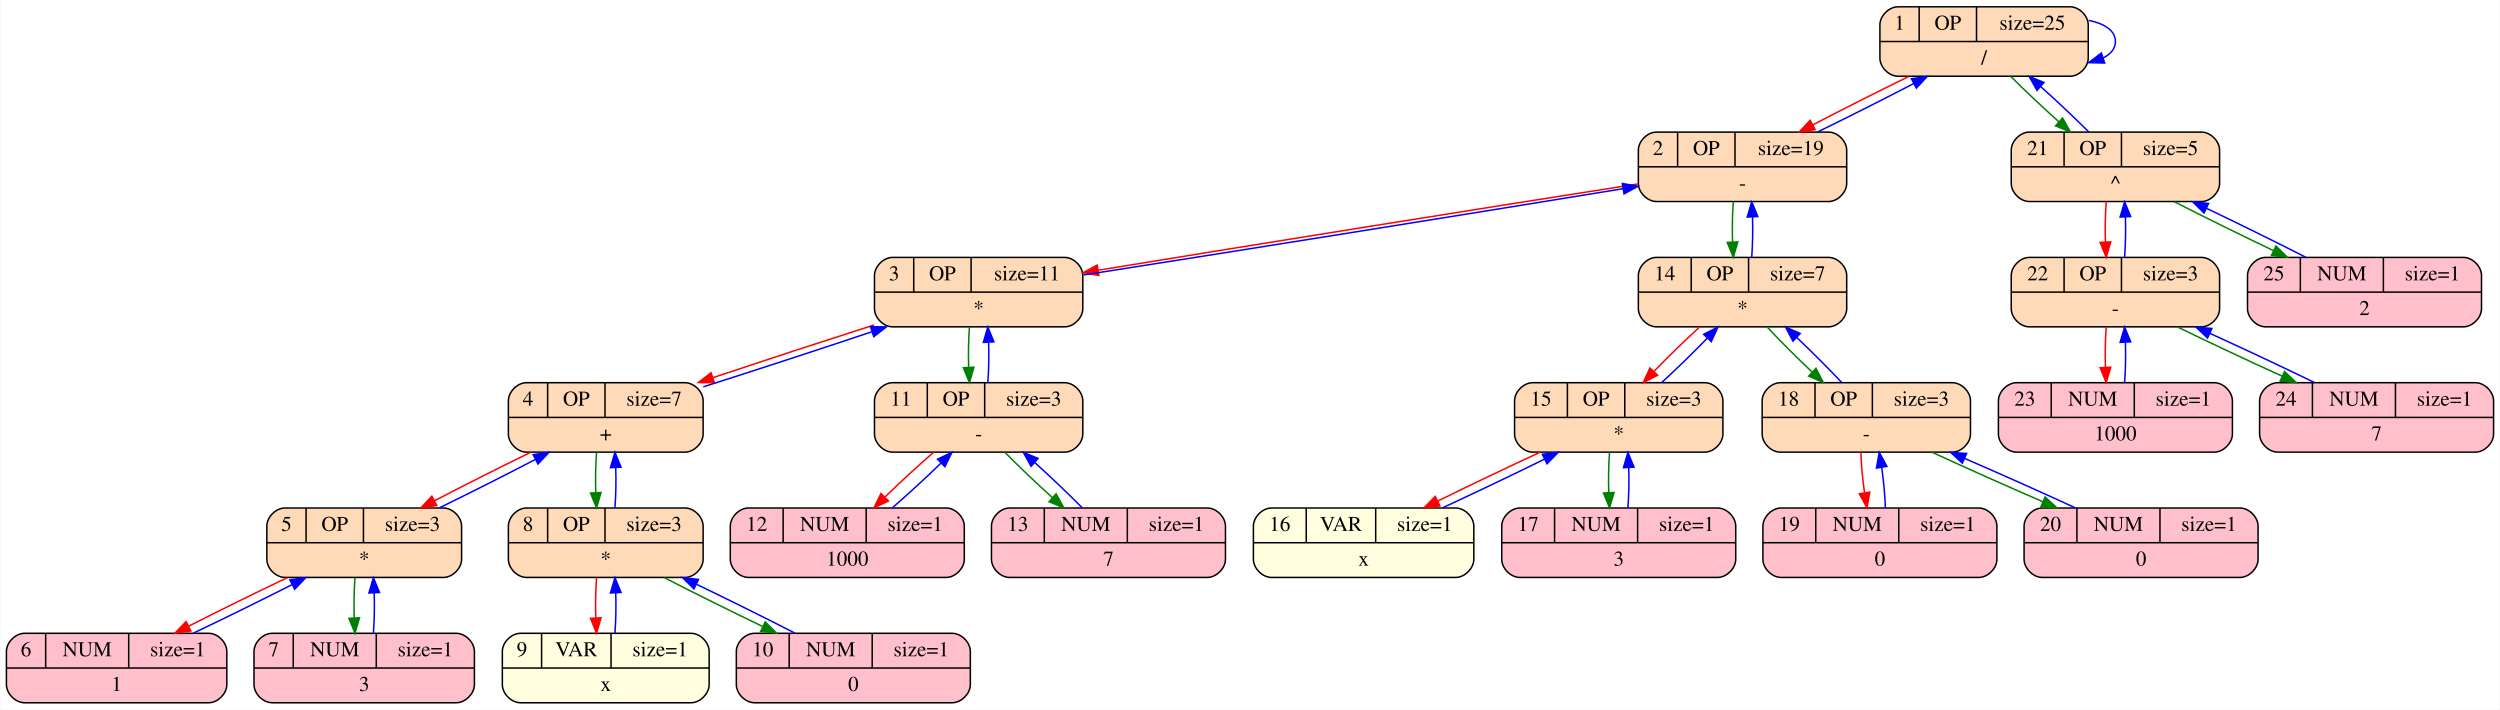
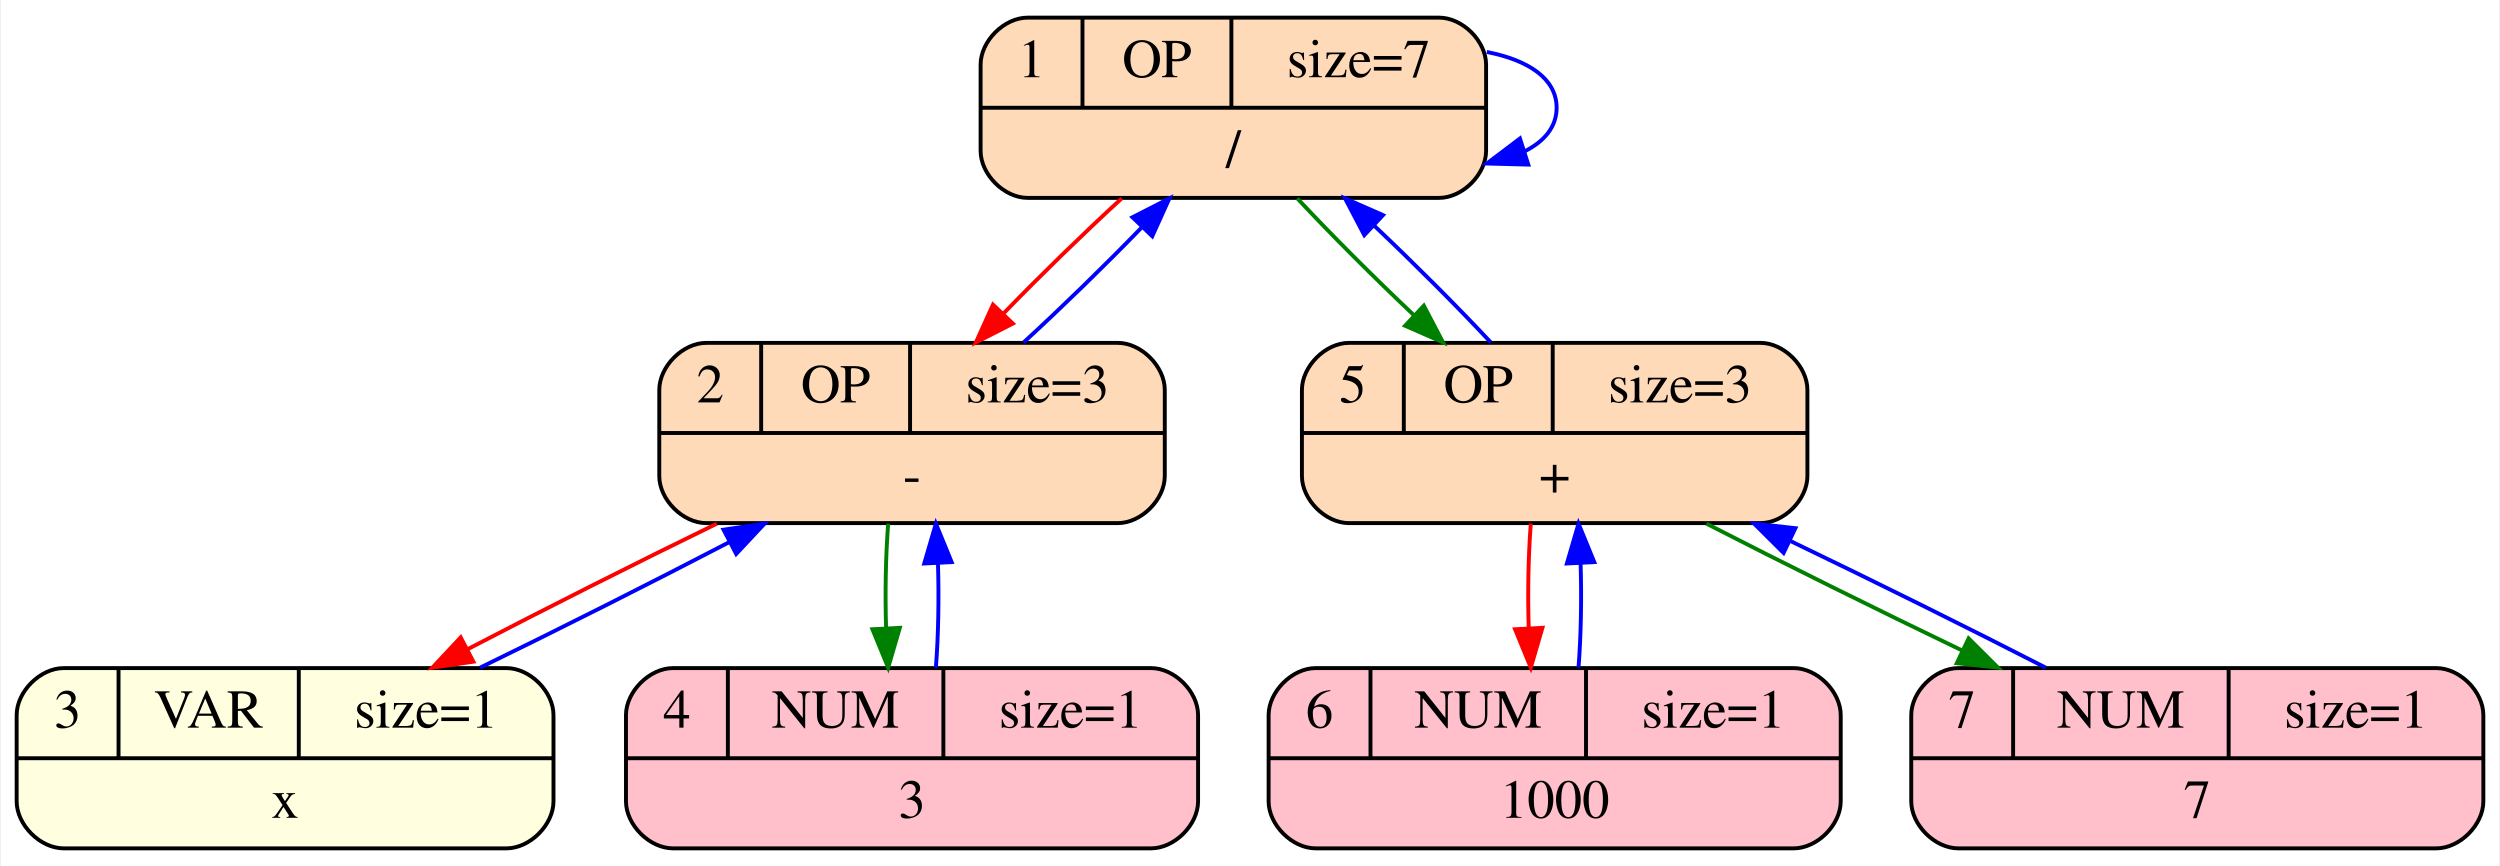
- <svg xmlns="http://www.w3.org/2000/svg" width="1656pt" height="470pt" viewBox="0.00 0.00 1655.50 470.00">
-   <g id="graph0" class="graph" transform="scale(1 1) rotate(0) translate(4 466)">
-     <polygon fill="white" stroke="transparent" points="-4,4 -4,-466 1651.5,-466 1651.5,4 -4,4" />
+ <svg xmlns="http://www.w3.org/2000/svg" width="638pt" height="221pt" viewBox="0.00 0.00 637.50 221.00">
+   <g id="graph0" class="graph" transform="scale(1 1) rotate(0) translate(4 217)">
+     <polygon fill="white" stroke="transparent" points="-4,4 -4,-217 633.5,-217 633.5,4 -4,4" />
    <g id="node1" class="node">
-       <path fill="peachpuff" stroke="black" d="M1253,-415.5C1253,-415.5 1367,-415.5 1367,-415.5 1373,-415.5 1379,-421.5 1379,-427.5 1379,-427.5 1379,-449.5 1379,-449.5 1379,-455.5 1373,-461.5 1367,-461.5 1367,-461.5 1253,-461.5 1253,-461.5 1247,-461.5 1241,-455.5 1241,-449.5 1241,-449.5 1241,-427.5 1241,-427.5 1241,-421.5 1247,-415.5 1253,-415.5" />
-       <text text-anchor="middle" x="1254" y="-446.3" font-family="Times,serif" font-size="14.00">1</text>
-       <polyline fill="none" stroke="black" points="1267,-438.5 1267,-461.5 " />
-       <text text-anchor="middle" x="1286" y="-446.3" font-family="Times,serif" font-size="14.00">OP</text>
-       <polyline fill="none" stroke="black" points="1305,-438.5 1305,-461.5 " />
-       <text text-anchor="middle" x="1342" y="-446.3" font-family="Times,serif" font-size="14.00">size=25</text>
-       <polyline fill="none" stroke="black" points="1241,-438.5 1379,-438.5 " />
-       <text text-anchor="middle" x="1310" y="-423.3" font-family="Times,serif" font-size="14.00">/</text>
+       <path fill="peachpuff" stroke="black" d="M258,-166.5C258,-166.5 363,-166.5 363,-166.5 369,-166.5 375,-172.5 375,-178.5 375,-178.5 375,-200.5 375,-200.5 375,-206.5 369,-212.5 363,-212.5 363,-212.5 258,-212.5 258,-212.5 252,-212.5 246,-206.5 246,-200.5 246,-200.5 246,-178.5 246,-178.5 246,-172.5 252,-166.5 258,-166.5" />
+       <text text-anchor="middle" x="259" y="-197.3" font-family="Times,serif" font-size="14.00">1</text>
+       <polyline fill="none" stroke="black" points="272,-189.5 272,-212.5 " />
+       <text text-anchor="middle" x="291" y="-197.3" font-family="Times,serif" font-size="14.00">OP</text>
+       <polyline fill="none" stroke="black" points="310,-189.5 310,-212.5 " />
+       <text text-anchor="middle" x="342.5" y="-197.3" font-family="Times,serif" font-size="14.00">size=7</text>
+       <polyline fill="none" stroke="black" points="246,-189.5 375,-189.5 " />
+       <text text-anchor="middle" x="310.5" y="-174.3" font-family="Times,serif" font-size="14.00">/</text>
    </g>
    <g id="edge1" class="edge">
-       <path fill="none" stroke="blue" d="M1379.27,-452.52C1389.83,-450.38 1397,-445.71 1397,-438.5 1397,-433.77 1393.91,-430.13 1388.81,-427.58" />
-       <polygon fill="blue" stroke="blue" points="1389.87,-424.25 1379.27,-424.48 1387.7,-430.9 1389.87,-424.25" />
+       <path fill="none" stroke="blue" d="M375.18,-203.73C385.74,-201.69 393,-196.95 393,-189.5 393,-184.61 389.87,-180.89 384.74,-178.33" />
+       <polygon fill="blue" stroke="blue" points="385.77,-174.99 375.18,-175.27 383.64,-181.66 385.77,-174.99" />
    </g>
    <g id="node2" class="node">
-       <path fill="peachpuff" stroke="black" d="M1093,-332.5C1093,-332.5 1207,-332.5 1207,-332.5 1213,-332.5 1219,-338.5 1219,-344.5 1219,-344.5 1219,-366.5 1219,-366.5 1219,-372.5 1213,-378.5 1207,-378.5 1207,-378.5 1093,-378.5 1093,-378.5 1087,-378.5 1081,-372.5 1081,-366.5 1081,-366.5 1081,-344.5 1081,-344.5 1081,-338.5 1087,-332.5 1093,-332.5" />
-       <text text-anchor="middle" x="1094" y="-363.3" font-family="Times,serif" font-size="14.00">2</text>
-       <polyline fill="none" stroke="black" points="1107,-355.5 1107,-378.5 " />
-       <text text-anchor="middle" x="1126" y="-363.3" font-family="Times,serif" font-size="14.00">OP</text>
-       <polyline fill="none" stroke="black" points="1145,-355.5 1145,-378.5 " />
-       <text text-anchor="middle" x="1182" y="-363.3" font-family="Times,serif" font-size="14.00">size=19</text>
-       <polyline fill="none" stroke="black" points="1081,-355.5 1219,-355.5 " />
-       <text text-anchor="middle" x="1150" y="-340.3" font-family="Times,serif" font-size="14.00">-</text>
+       <path fill="peachpuff" stroke="black" d="M176,-83.5C176,-83.5 281,-83.5 281,-83.5 287,-83.5 293,-89.5 293,-95.5 293,-95.5 293,-117.5 293,-117.5 293,-123.5 287,-129.5 281,-129.5 281,-129.5 176,-129.5 176,-129.5 170,-129.5 164,-123.5 164,-117.5 164,-117.5 164,-95.5 164,-95.5 164,-89.5 170,-83.5 176,-83.5" />
+       <text text-anchor="middle" x="177" y="-114.3" font-family="Times,serif" font-size="14.00">2</text>
+       <polyline fill="none" stroke="black" points="190,-106.5 190,-129.5 " />
+       <text text-anchor="middle" x="209" y="-114.3" font-family="Times,serif" font-size="14.00">OP</text>
+       <polyline fill="none" stroke="black" points="228,-106.5 228,-129.5 " />
+       <text text-anchor="middle" x="260.5" y="-114.3" font-family="Times,serif" font-size="14.00">size=3</text>
+       <polyline fill="none" stroke="black" points="164,-106.5 293,-106.5 " />
+       <text text-anchor="middle" x="228.5" y="-91.3" font-family="Times,serif" font-size="14.00">-</text>
    </g>
    <g id="edge2" class="edge">
-       <path fill="none" stroke="red" d="M1260.19,-415.37C1239.85,-405.46 1216.49,-393.68 1196.5,-383.28" />
-       <polygon fill="red" stroke="red" points="1198.06,-380.14 1187.58,-378.61 1194.82,-386.35 1198.06,-380.14" />
+       <path fill="none" stroke="red" d="M282,-166.37C272.18,-157.35 261.34,-146.79 251.96,-137.12" />
+       <polygon fill="red" stroke="red" points="254.23,-134.43 244.79,-129.61 249.16,-139.26 254.23,-134.43" />
    </g>
-     <g id="node21" class="node">
-       <path fill="peachpuff" stroke="black" d="M1340,-332.5C1340,-332.5 1454,-332.5 1454,-332.5 1460,-332.5 1466,-338.5 1466,-344.5 1466,-344.5 1466,-366.5 1466,-366.5 1466,-372.5 1460,-378.5 1454,-378.5 1454,-378.5 1340,-378.5 1340,-378.5 1334,-378.5 1328,-372.5 1328,-366.5 1328,-366.5 1328,-344.5 1328,-344.5 1328,-338.5 1334,-332.5 1340,-332.5" />
-       <text text-anchor="middle" x="1345.5" y="-363.3" font-family="Times,serif" font-size="14.00">21</text>
-       <polyline fill="none" stroke="black" points="1363,-355.5 1363,-378.5 " />
-       <text text-anchor="middle" x="1382" y="-363.3" font-family="Times,serif" font-size="14.00">OP</text>
-       <polyline fill="none" stroke="black" points="1401,-355.5 1401,-378.5 " />
-       <text text-anchor="middle" x="1433.5" y="-363.3" font-family="Times,serif" font-size="14.00">size=5</text>
-       <polyline fill="none" stroke="black" points="1328,-355.5 1466,-355.5 " />
-       <text text-anchor="middle" x="1397" y="-340.3" font-family="Times,serif" font-size="14.00">^</text>
+     <g id="node5" class="node">
+       <path fill="peachpuff" stroke="black" d="M340,-83.5C340,-83.5 445,-83.5 445,-83.5 451,-83.5 457,-89.5 457,-95.5 457,-95.5 457,-117.5 457,-117.5 457,-123.5 451,-129.5 445,-129.5 445,-129.5 340,-129.5 340,-129.5 334,-129.5 328,-123.5 328,-117.5 328,-117.5 328,-95.5 328,-95.5 328,-89.5 334,-83.5 340,-83.5" />
+       <text text-anchor="middle" x="341" y="-114.3" font-family="Times,serif" font-size="14.00">5</text>
+       <polyline fill="none" stroke="black" points="354,-106.5 354,-129.5 " />
+       <text text-anchor="middle" x="373" y="-114.3" font-family="Times,serif" font-size="14.00">OP</text>
+       <polyline fill="none" stroke="black" points="392,-106.5 392,-129.5 " />
+       <text text-anchor="middle" x="424.5" y="-114.3" font-family="Times,serif" font-size="14.00">size=3</text>
+       <polyline fill="none" stroke="black" points="328,-106.5 457,-106.5 " />
+       <text text-anchor="middle" x="392.5" y="-91.3" font-family="Times,serif" font-size="14.00">+</text>
    </g>
-     <g id="edge40" class="edge">
-       <path fill="none" stroke="green" d="M1327.68,-415.37C1336.94,-406.08 1348.54,-395.16 1359.62,-385.26" />
-       <polygon fill="green" stroke="green" points="1361.98,-387.84 1367.17,-378.61 1357.35,-382.59 1361.98,-387.84" />
+     <g id="edge8" class="edge">
+       <path fill="none" stroke="green" d="M326.82,-166.37C335.42,-157.17 346.21,-146.37 356.59,-136.55" />
+       <polygon fill="green" stroke="green" points="359.11,-138.99 364.03,-129.61 354.33,-133.87 359.11,-138.99" />
    </g>
    <g id="edge3" class="edge">
-       <path fill="none" stroke="blue" d="M1199.76,-378.61C1220.09,-388.51 1243.45,-400.29 1263.44,-410.69" />
-       <polygon fill="blue" stroke="blue" points="1261.89,-413.83 1272.37,-415.37 1265.13,-407.63 1261.89,-413.83" />
+       <path fill="none" stroke="blue" d="M256.97,-129.61C266.79,-138.62 277.63,-149.18 287.01,-158.85" />
+       <polygon fill="blue" stroke="blue" points="284.75,-161.55 294.18,-166.37 289.81,-156.71 284.75,-161.55" />
    </g>
    <g id="node3" class="node">
-       <path fill="peachpuff" stroke="black" d="M587,-249.5C587,-249.5 701,-249.5 701,-249.5 707,-249.5 713,-255.5 713,-261.5 713,-261.5 713,-283.5 713,-283.5 713,-289.5 707,-295.5 701,-295.5 701,-295.5 587,-295.5 587,-295.5 581,-295.5 575,-289.5 575,-283.5 575,-283.5 575,-261.5 575,-261.5 575,-255.5 581,-249.5 587,-249.5" />
-       <text text-anchor="middle" x="588" y="-280.3" font-family="Times,serif" font-size="14.00">3</text>
-       <polyline fill="none" stroke="black" points="601,-272.5 601,-295.5 " />
-       <text text-anchor="middle" x="620" y="-280.3" font-family="Times,serif" font-size="14.00">OP</text>
-       <polyline fill="none" stroke="black" points="639,-272.5 639,-295.5 " />
-       <text text-anchor="middle" x="676" y="-280.3" font-family="Times,serif" font-size="14.00">size=11</text>
-       <polyline fill="none" stroke="black" points="575,-272.5 713,-272.5 " />
-       <text text-anchor="middle" x="644" y="-257.3" font-family="Times,serif" font-size="14.00">*</text>
+       <path fill="lightyellow" stroke="black" d="M12,-0.5C12,-0.5 125,-0.5 125,-0.5 131,-0.5 137,-6.5 137,-12.5 137,-12.5 137,-34.5 137,-34.5 137,-40.5 131,-46.5 125,-46.5 125,-46.5 12,-46.5 12,-46.5 6,-46.5 0,-40.5 0,-34.5 0,-34.5 0,-12.5 0,-12.5 0,-6.5 6,-0.5 12,-0.5" />
+       <text text-anchor="middle" x="13" y="-31.3" font-family="Times,serif" font-size="14.00">3</text>
+       <polyline fill="none" stroke="black" points="26,-23.5 26,-46.5 " />
+       <text text-anchor="middle" x="49" y="-31.3" font-family="Times,serif" font-size="14.00">VAR</text>
+       <polyline fill="none" stroke="black" points="72,-23.5 72,-46.5 " />
+       <text text-anchor="middle" x="104.5" y="-31.3" font-family="Times,serif" font-size="14.00">size=1</text>
+       <polyline fill="none" stroke="black" points="0,-23.5 137,-23.5 " />
+       <text text-anchor="middle" x="68.5" y="-8.3" font-family="Times,serif" font-size="14.00">x</text>
    </g>
    <g id="edge4" class="edge">
-       <path fill="none" stroke="red" d="M1080.98,-344.2C987.55,-329.66 821.42,-303.09 723.08,-286.99" />
-       <polygon fill="red" stroke="red" points="723.63,-283.53 713.2,-285.37 722.5,-290.44 723.63,-283.53" />
+       <path fill="none" stroke="red" d="M178.69,-83.37C158.35,-73.46 134.99,-61.68 115,-51.28" />
+       <polygon fill="red" stroke="red" points="116.56,-48.14 106.08,-46.61 113.32,-54.35 116.56,-48.14" />
    </g>
-     <g id="node14" class="node">
-       <path fill="peachpuff" stroke="black" d="M1093,-249.5C1093,-249.5 1207,-249.5 1207,-249.5 1213,-249.5 1219,-255.5 1219,-261.5 1219,-261.5 1219,-283.5 1219,-283.5 1219,-289.5 1213,-295.5 1207,-295.5 1207,-295.5 1093,-295.5 1093,-295.5 1087,-295.5 1081,-289.5 1081,-283.5 1081,-283.5 1081,-261.5 1081,-261.5 1081,-255.5 1087,-249.5 1093,-249.5" />
-       <text text-anchor="middle" x="1098.5" y="-280.3" font-family="Times,serif" font-size="14.00">14</text>
-       <polyline fill="none" stroke="black" points="1116,-272.5 1116,-295.5 " />
-       <text text-anchor="middle" x="1135" y="-280.3" font-family="Times,serif" font-size="14.00">OP</text>
-       <polyline fill="none" stroke="black" points="1154,-272.5 1154,-295.5 " />
-       <text text-anchor="middle" x="1186.5" y="-280.3" font-family="Times,serif" font-size="14.00">size=7</text>
-       <polyline fill="none" stroke="black" points="1081,-272.5 1219,-272.5 " />
-       <text text-anchor="middle" x="1150" y="-257.3" font-family="Times,serif" font-size="14.00">*</text>
+     <g id="node4" class="node">
+       <path fill="pink" stroke="black" d="M167.5,-0.5C167.5,-0.5 289.5,-0.5 289.5,-0.5 295.5,-0.5 301.5,-6.5 301.5,-12.5 301.5,-12.5 301.5,-34.5 301.5,-34.5 301.5,-40.5 295.5,-46.5 289.5,-46.5 289.5,-46.5 167.5,-46.5 167.5,-46.5 161.5,-46.5 155.5,-40.5 155.5,-34.5 155.5,-34.5 155.5,-12.5 155.5,-12.5 155.5,-6.5 161.5,-0.5 167.5,-0.5" />
+       <text text-anchor="middle" x="168.5" y="-31.3" font-family="Times,serif" font-size="14.00">4</text>
+       <polyline fill="none" stroke="black" points="181.5,-23.5 181.5,-46.5 " />
+       <text text-anchor="middle" x="209" y="-31.3" font-family="Times,serif" font-size="14.00">NUM</text>
+       <polyline fill="none" stroke="black" points="236.5,-23.5 236.5,-46.5 " />
+       <text text-anchor="middle" x="269" y="-31.3" font-family="Times,serif" font-size="14.00">size=1</text>
+       <polyline fill="none" stroke="black" points="155.5,-23.5 301.5,-23.5 " />
+       <text text-anchor="middle" x="228.5" y="-8.3" font-family="Times,serif" font-size="14.00">3</text>
    </g>
-     <g id="edge26" class="edge">
-       <path fill="none" stroke="green" d="M1143.91,-332.37C1143.28,-324.15 1143.1,-314.66 1143.38,-305.73" />
-       <polygon fill="green" stroke="green" points="1146.88,-305.78 1143.91,-295.61 1139.89,-305.41 1146.88,-305.78" />
+     <g id="edge6" class="edge">
+       <path fill="none" stroke="green" d="M222.41,-83.37C221.78,-75.15 221.6,-65.66 221.88,-56.73" />
+       <polygon fill="green" stroke="green" points="225.38,-56.78 222.41,-46.61 218.39,-56.41 225.38,-56.78" />
    </g>
    <g id="edge5" class="edge">
-       <path fill="none" stroke="blue" d="M713.37,-283.85C806.87,-298.41 972.74,-324.94 1070.95,-341.02" />
-       <polygon fill="blue" stroke="blue" points="1070.39,-344.47 1080.82,-342.64 1071.52,-337.56 1070.39,-344.47" />
-     </g>
-     <g id="node4" class="node">
-       <path fill="peachpuff" stroke="black" d="M344.5,-166.5C344.5,-166.5 449.5,-166.5 449.5,-166.5 455.5,-166.5 461.5,-172.5 461.5,-178.5 461.5,-178.5 461.5,-200.5 461.5,-200.5 461.5,-206.5 455.5,-212.5 449.5,-212.5 449.5,-212.5 344.5,-212.5 344.5,-212.5 338.5,-212.5 332.5,-206.5 332.5,-200.5 332.5,-200.5 332.5,-178.5 332.5,-178.5 332.5,-172.5 338.5,-166.5 344.5,-166.5" />
-       <text text-anchor="middle" x="345.5" y="-197.3" font-family="Times,serif" font-size="14.00">4</text>
-       <polyline fill="none" stroke="black" points="358.5,-189.5 358.5,-212.5 " />
-       <text text-anchor="middle" x="377.5" y="-197.3" font-family="Times,serif" font-size="14.00">OP</text>
-       <polyline fill="none" stroke="black" points="396.5,-189.5 396.5,-212.5 " />
-       <text text-anchor="middle" x="429" y="-197.3" font-family="Times,serif" font-size="14.00">size=7</text>
-       <polyline fill="none" stroke="black" points="332.5,-189.5 461.5,-189.5 " />
-       <text text-anchor="middle" x="397" y="-174.3" font-family="Times,serif" font-size="14.00">+</text>
-     </g>
-     <g id="edge6" class="edge">
-       <path fill="none" stroke="red" d="M574.73,-250.75C541.44,-240.12 501.62,-227.1 468.09,-215.88" />
-       <polygon fill="red" stroke="red" points="468.95,-212.48 458.36,-212.62 466.73,-219.12 468.95,-212.48" />
-     </g>
-     <g id="node11" class="node">
-       <path fill="peachpuff" stroke="black" d="M587,-166.5C587,-166.5 701,-166.5 701,-166.5 707,-166.5 713,-172.5 713,-178.5 713,-178.5 713,-200.5 713,-200.5 713,-206.5 707,-212.5 701,-212.5 701,-212.5 587,-212.5 587,-212.5 581,-212.5 575,-206.5 575,-200.5 575,-200.5 575,-178.5 575,-178.5 575,-172.5 581,-166.5 587,-166.5" />
-       <text text-anchor="middle" x="592.5" y="-197.3" font-family="Times,serif" font-size="14.00">11</text>
-       <polyline fill="none" stroke="black" points="610,-189.5 610,-212.5 " />
-       <text text-anchor="middle" x="629" y="-197.3" font-family="Times,serif" font-size="14.00">OP</text>
-       <polyline fill="none" stroke="black" points="648,-189.5 648,-212.5 " />
-       <text text-anchor="middle" x="680.5" y="-197.3" font-family="Times,serif" font-size="14.00">size=3</text>
-       <polyline fill="none" stroke="black" points="575,-189.5 713,-189.5 " />
-       <text text-anchor="middle" x="644" y="-174.3" font-family="Times,serif" font-size="14.00">-</text>
-     </g>
-     <g id="edge20" class="edge">
-       <path fill="none" stroke="green" d="M637.91,-249.37C637.28,-241.15 637.1,-231.66 637.38,-222.73" />
-       <polygon fill="green" stroke="green" points="640.88,-222.78 637.91,-212.61 633.89,-222.41 640.88,-222.78" />
+       <path fill="none" stroke="blue" d="M118.26,-46.61C138.59,-56.51 161.95,-68.29 181.94,-78.69" />
+       <polygon fill="blue" stroke="blue" points="180.39,-81.83 190.87,-83.37 183.63,-75.63 180.39,-81.83" />
    </g>
    <g id="edge7" class="edge">
-       <path fill="none" stroke="blue" d="M461.59,-209.76C495.88,-220.67 538.03,-234.44 573.19,-246.21" />
-       <polygon fill="blue" stroke="blue" points="572.32,-249.61 582.91,-249.47 574.55,-242.97 572.32,-249.61" />
-     </g>
-     <g id="node5" class="node">
-       <path fill="peachpuff" stroke="black" d="M184.5,-83.5C184.5,-83.5 289.5,-83.5 289.5,-83.5 295.5,-83.5 301.5,-89.5 301.5,-95.5 301.5,-95.5 301.5,-117.5 301.5,-117.5 301.5,-123.5 295.5,-129.5 289.5,-129.5 289.5,-129.5 184.5,-129.5 184.5,-129.5 178.5,-129.5 172.5,-123.5 172.5,-117.5 172.5,-117.5 172.5,-95.5 172.5,-95.5 172.5,-89.5 178.5,-83.5 184.5,-83.5" />
-       <text text-anchor="middle" x="185.5" y="-114.3" font-family="Times,serif" font-size="14.00">5</text>
-       <polyline fill="none" stroke="black" points="198.5,-106.5 198.5,-129.5 " />
-       <text text-anchor="middle" x="217.5" y="-114.3" font-family="Times,serif" font-size="14.00">OP</text>
-       <polyline fill="none" stroke="black" points="236.5,-106.5 236.5,-129.5 " />
-       <text text-anchor="middle" x="269" y="-114.3" font-family="Times,serif" font-size="14.00">size=3</text>
-       <polyline fill="none" stroke="black" points="172.5,-106.5 301.5,-106.5 " />
-       <text text-anchor="middle" x="237" y="-91.3" font-family="Times,serif" font-size="14.00">*</text>
-     </g>
-     <g id="edge8" class="edge">
-       <path fill="none" stroke="red" d="M347.19,-166.37C326.85,-156.46 303.49,-144.68 283.5,-134.28" />
-       <polygon fill="red" stroke="red" points="285.06,-131.14 274.58,-129.61 281.82,-137.35 285.06,-131.14" />
-     </g>
-     <g id="node8" class="node">
-       <path fill="peachpuff" stroke="black" d="M344.5,-83.5C344.5,-83.5 449.5,-83.5 449.5,-83.5 455.5,-83.5 461.5,-89.5 461.5,-95.5 461.5,-95.5 461.5,-117.5 461.5,-117.5 461.5,-123.5 455.5,-129.5 449.5,-129.5 449.5,-129.5 344.5,-129.5 344.5,-129.5 338.5,-129.5 332.5,-123.5 332.5,-117.5 332.5,-117.5 332.5,-95.5 332.5,-95.5 332.5,-89.5 338.5,-83.5 344.5,-83.5" />
-       <text text-anchor="middle" x="345.5" y="-114.3" font-family="Times,serif" font-size="14.00">8</text>
-       <polyline fill="none" stroke="black" points="358.5,-106.5 358.5,-129.5 " />
-       <text text-anchor="middle" x="377.5" y="-114.3" font-family="Times,serif" font-size="14.00">OP</text>
-       <polyline fill="none" stroke="black" points="396.5,-106.5 396.5,-129.5 " />
-       <text text-anchor="middle" x="429" y="-114.3" font-family="Times,serif" font-size="14.00">size=3</text>
-       <polyline fill="none" stroke="black" points="332.5,-106.5 461.5,-106.5 " />
-       <text text-anchor="middle" x="397" y="-91.3" font-family="Times,serif" font-size="14.00">*</text>
-     </g>
-     <g id="edge14" class="edge">
-       <path fill="none" stroke="green" d="M390.91,-166.37C390.28,-158.15 390.1,-148.66 390.38,-139.73" />
-       <polygon fill="green" stroke="green" points="393.88,-139.78 390.91,-129.61 386.89,-139.41 393.88,-139.78" />
+       <path fill="none" stroke="blue" d="M234.59,-46.61C235.22,-54.82 235.4,-64.31 235.12,-73.25" />
+       <polygon fill="blue" stroke="blue" points="231.62,-73.2 234.59,-83.37 238.61,-73.56 231.62,-73.2" />
    </g>
    <g id="edge9" class="edge">
-       <path fill="none" stroke="blue" d="M286.76,-129.61C307.09,-139.51 330.45,-151.29 350.44,-161.69" />
-       <polygon fill="blue" stroke="blue" points="348.89,-164.83 359.37,-166.37 352.13,-158.63 348.89,-164.83" />
+       <path fill="none" stroke="blue" d="M376.21,-129.61C367.61,-138.8 356.82,-149.6 346.44,-159.42" />
+       <polygon fill="blue" stroke="blue" points="343.92,-156.99 339,-166.37 348.7,-162.1 343.92,-156.99" />
    </g>
    <g id="node6" class="node">
-       <path fill="pink" stroke="black" d="M12,-0.5C12,-0.5 134,-0.5 134,-0.5 140,-0.5 146,-6.5 146,-12.5 146,-12.5 146,-34.5 146,-34.5 146,-40.5 140,-46.5 134,-46.5 134,-46.5 12,-46.5 12,-46.5 6,-46.5 0,-40.5 0,-34.5 0,-34.5 0,-12.5 0,-12.5 0,-6.5 6,-0.5 12,-0.5" />
-       <text text-anchor="middle" x="13" y="-31.3" font-family="Times,serif" font-size="14.00">6</text>
-       <polyline fill="none" stroke="black" points="26,-23.5 26,-46.5 " />
-       <text text-anchor="middle" x="53.5" y="-31.3" font-family="Times,serif" font-size="14.00">NUM</text>
-       <polyline fill="none" stroke="black" points="81,-23.5 81,-46.5 " />
-       <text text-anchor="middle" x="113.5" y="-31.3" font-family="Times,serif" font-size="14.00">size=1</text>
-       <polyline fill="none" stroke="black" points="0,-23.5 146,-23.5 " />
-       <text text-anchor="middle" x="73" y="-8.3" font-family="Times,serif" font-size="14.00">1</text>
+       <path fill="pink" stroke="black" d="M331.5,-0.5C331.5,-0.5 453.5,-0.5 453.5,-0.5 459.5,-0.5 465.5,-6.5 465.5,-12.5 465.5,-12.5 465.5,-34.5 465.5,-34.5 465.5,-40.5 459.5,-46.5 453.5,-46.5 453.5,-46.5 331.5,-46.5 331.5,-46.5 325.5,-46.5 319.5,-40.5 319.5,-34.5 319.5,-34.5 319.5,-12.5 319.5,-12.5 319.5,-6.5 325.5,-0.5 331.5,-0.5" />
+       <text text-anchor="middle" x="332.5" y="-31.3" font-family="Times,serif" font-size="14.00">6</text>
+       <polyline fill="none" stroke="black" points="345.5,-23.5 345.5,-46.5 " />
+       <text text-anchor="middle" x="373" y="-31.3" font-family="Times,serif" font-size="14.00">NUM</text>
+       <polyline fill="none" stroke="black" points="400.5,-23.5 400.5,-46.5 " />
+       <text text-anchor="middle" x="433" y="-31.3" font-family="Times,serif" font-size="14.00">size=1</text>
+       <polyline fill="none" stroke="black" points="319.5,-23.5 465.5,-23.5 " />
+       <text text-anchor="middle" x="392.5" y="-8.3" font-family="Times,serif" font-size="14.00">1000</text>
    </g>
    <g id="edge10" class="edge">
-       <path fill="none" stroke="red" d="M186.1,-83.37C165.27,-73.46 141.33,-61.68 120.83,-51.28" />
-       <polygon fill="red" stroke="red" points="122.17,-48.03 111.67,-46.61 118.99,-54.27 122.17,-48.03" />
+       <path fill="none" stroke="red" d="M386.41,-83.37C385.78,-75.15 385.6,-65.66 385.88,-56.73" />
+       <polygon fill="red" stroke="red" points="389.38,-56.78 386.41,-46.61 382.39,-56.41 389.38,-56.78" />
    </g>
    <g id="node7" class="node">
-       <path fill="pink" stroke="black" d="M176,-0.5C176,-0.5 298,-0.5 298,-0.5 304,-0.5 310,-6.5 310,-12.5 310,-12.5 310,-34.5 310,-34.5 310,-40.5 304,-46.5 298,-46.5 298,-46.5 176,-46.5 176,-46.5 170,-46.5 164,-40.5 164,-34.5 164,-34.5 164,-12.5 164,-12.5 164,-6.5 170,-0.5 176,-0.5" />
-       <text text-anchor="middle" x="177" y="-31.3" font-family="Times,serif" font-size="14.00">7</text>
-       <polyline fill="none" stroke="black" points="190,-23.5 190,-46.5 " />
-       <text text-anchor="middle" x="217.5" y="-31.3" font-family="Times,serif" font-size="14.00">NUM</text>
-       <polyline fill="none" stroke="black" points="245,-23.5 245,-46.5 " />
-       <text text-anchor="middle" x="277.5" y="-31.3" font-family="Times,serif" font-size="14.00">size=1</text>
-       <polyline fill="none" stroke="black" points="164,-23.5 310,-23.5 " />
-       <text text-anchor="middle" x="237" y="-8.3" font-family="Times,serif" font-size="14.00">3</text>
+       <path fill="pink" stroke="black" d="M495.5,-0.5C495.5,-0.5 617.5,-0.5 617.5,-0.5 623.5,-0.5 629.5,-6.5 629.5,-12.5 629.5,-12.5 629.5,-34.5 629.5,-34.5 629.5,-40.5 623.5,-46.5 617.5,-46.5 617.5,-46.5 495.5,-46.5 495.5,-46.5 489.5,-46.5 483.5,-40.5 483.5,-34.5 483.5,-34.5 483.5,-12.5 483.5,-12.5 483.5,-6.5 489.5,-0.5 495.5,-0.5" />
+       <text text-anchor="middle" x="496.5" y="-31.3" font-family="Times,serif" font-size="14.00">7</text>
+       <polyline fill="none" stroke="black" points="509.5,-23.5 509.5,-46.5 " />
+       <text text-anchor="middle" x="537" y="-31.3" font-family="Times,serif" font-size="14.00">NUM</text>
+       <polyline fill="none" stroke="black" points="564.5,-23.5 564.5,-46.5 " />
+       <text text-anchor="middle" x="597" y="-31.3" font-family="Times,serif" font-size="14.00">size=1</text>
+       <polyline fill="none" stroke="black" points="483.5,-23.5 629.5,-23.5 " />
+       <text text-anchor="middle" x="556.5" y="-8.3" font-family="Times,serif" font-size="14.00">7</text>
    </g>
    <g id="edge12" class="edge">
-       <path fill="none" stroke="green" d="M230.91,-83.37C230.28,-75.15 230.1,-65.66 230.38,-56.73" />
-       <polygon fill="green" stroke="green" points="233.88,-56.78 230.91,-46.61 226.89,-56.41 233.88,-56.78" />
+       <path fill="none" stroke="green" d="M431.22,-83.37C450.7,-73.37 474.69,-61.47 496.47,-51" />
+       <polygon fill="green" stroke="green" points="498.14,-54.08 505.65,-46.61 495.12,-47.76 498.14,-54.08" />
    </g>
    <g id="edge11" class="edge">
-       <path fill="none" stroke="blue" d="M123.85,-46.61C144.67,-56.51 168.61,-68.29 189.12,-78.69" />
-       <polygon fill="blue" stroke="blue" points="187.78,-81.94 198.28,-83.37 190.96,-75.7 187.78,-81.94" />
+       <path fill="none" stroke="blue" d="M398.59,-46.61C399.22,-54.82 399.4,-64.31 399.12,-73.25" />
+       <polygon fill="blue" stroke="blue" points="395.62,-73.2 398.59,-83.37 402.61,-73.56 395.62,-73.2" />
    </g>
    <g id="edge13" class="edge">
-       <path fill="none" stroke="blue" d="M243.09,-46.61C243.72,-54.82 243.9,-64.31 243.62,-73.25" />
-       <polygon fill="blue" stroke="blue" points="240.12,-73.2 243.09,-83.37 247.11,-73.56 240.12,-73.2" />
-     </g>
-     <g id="edge15" class="edge">
-       <path fill="none" stroke="blue" d="M403.09,-129.61C403.72,-137.82 403.9,-147.31 403.62,-156.25" />
-       <polygon fill="blue" stroke="blue" points="400.12,-156.2 403.09,-166.37 407.11,-156.56 400.12,-156.2" />
-     </g>
-     <g id="node9" class="node">
-       <path fill="lightyellow" stroke="black" d="M340.5,-0.5C340.5,-0.5 453.5,-0.5 453.5,-0.5 459.5,-0.5 465.5,-6.5 465.5,-12.5 465.5,-12.5 465.5,-34.5 465.5,-34.5 465.5,-40.5 459.5,-46.5 453.5,-46.5 453.5,-46.5 340.5,-46.5 340.5,-46.5 334.5,-46.5 328.5,-40.5 328.5,-34.5 328.5,-34.5 328.5,-12.5 328.5,-12.5 328.5,-6.5 334.5,-0.5 340.5,-0.5" />
-       <text text-anchor="middle" x="341.5" y="-31.3" font-family="Times,serif" font-size="14.00">9</text>
-       <polyline fill="none" stroke="black" points="354.5,-23.5 354.5,-46.5 " />
-       <text text-anchor="middle" x="377.5" y="-31.3" font-family="Times,serif" font-size="14.00">VAR</text>
-       <polyline fill="none" stroke="black" points="400.5,-23.5 400.5,-46.5 " />
-       <text text-anchor="middle" x="433" y="-31.3" font-family="Times,serif" font-size="14.00">size=1</text>
-       <polyline fill="none" stroke="black" points="328.5,-23.5 465.5,-23.5 " />
-       <text text-anchor="middle" x="397" y="-8.3" font-family="Times,serif" font-size="14.00">x</text>
-     </g>
-     <g id="edge16" class="edge">
-       <path fill="none" stroke="red" d="M390.91,-83.37C390.28,-75.15 390.1,-65.66 390.38,-56.73" />
-       <polygon fill="red" stroke="red" points="393.88,-56.78 390.91,-46.61 386.89,-56.41 393.88,-56.78" />
-     </g>
-     <g id="node10" class="node">
-       <path fill="pink" stroke="black" d="M495.5,-0.5C495.5,-0.5 626.5,-0.5 626.5,-0.5 632.5,-0.5 638.5,-6.5 638.5,-12.5 638.5,-12.5 638.5,-34.5 638.5,-34.5 638.5,-40.5 632.5,-46.5 626.5,-46.5 626.5,-46.5 495.5,-46.5 495.5,-46.5 489.5,-46.5 483.5,-40.5 483.5,-34.5 483.5,-34.5 483.5,-12.5 483.5,-12.5 483.5,-6.5 489.5,-0.5 495.5,-0.5" />
-       <text text-anchor="middle" x="501" y="-31.3" font-family="Times,serif" font-size="14.00">10</text>
-       <polyline fill="none" stroke="black" points="518.5,-23.5 518.5,-46.5 " />
-       <text text-anchor="middle" x="546" y="-31.3" font-family="Times,serif" font-size="14.00">NUM</text>
-       <polyline fill="none" stroke="black" points="573.5,-23.5 573.5,-46.5 " />
-       <text text-anchor="middle" x="606" y="-31.3" font-family="Times,serif" font-size="14.00">size=1</text>
-       <polyline fill="none" stroke="black" points="483.5,-23.5 638.5,-23.5 " />
-       <text text-anchor="middle" x="561" y="-8.3" font-family="Times,serif" font-size="14.00">0</text>
-     </g>
-     <g id="edge18" class="edge">
-       <path fill="none" stroke="green" d="M435.72,-83.37C455.2,-73.37 479.19,-61.47 500.97,-51" />
-       <polygon fill="green" stroke="green" points="502.64,-54.08 510.15,-46.61 499.62,-47.76 502.64,-54.08" />
-     </g>
-     <g id="edge17" class="edge">
-       <path fill="none" stroke="blue" d="M403.09,-46.61C403.72,-54.82 403.9,-64.31 403.62,-73.25" />
-       <polygon fill="blue" stroke="blue" points="400.12,-73.2 403.09,-83.37 407.11,-73.56 400.12,-73.2" />
-     </g>
-     <g id="edge19" class="edge">
-       <path fill="none" stroke="blue" d="M522.33,-46.61C502.86,-56.6 478.87,-68.5 457.09,-78.97" />
-       <polygon fill="blue" stroke="blue" points="455.42,-75.89 447.9,-83.37 458.44,-82.21 455.42,-75.89" />
-     </g>
-     <g id="edge21" class="edge">
-       <path fill="none" stroke="blue" d="M650.09,-212.61C650.72,-220.82 650.9,-230.31 650.62,-239.25" />
-       <polygon fill="blue" stroke="blue" points="647.12,-239.2 650.09,-249.37 654.11,-239.56 647.12,-239.2" />
-     </g>
-     <g id="node12" class="node">
-       <path fill="pink" stroke="black" d="M491.5,-83.5C491.5,-83.5 622.5,-83.5 622.5,-83.5 628.5,-83.5 634.5,-89.5 634.5,-95.5 634.5,-95.5 634.5,-117.5 634.5,-117.5 634.5,-123.5 628.5,-129.5 622.5,-129.5 622.5,-129.5 491.5,-129.5 491.5,-129.5 485.5,-129.5 479.5,-123.5 479.5,-117.5 479.5,-117.5 479.5,-95.5 479.5,-95.5 479.5,-89.5 485.5,-83.5 491.5,-83.5" />
-       <text text-anchor="middle" x="497" y="-114.3" font-family="Times,serif" font-size="14.00">12</text>
-       <polyline fill="none" stroke="black" points="514.5,-106.5 514.5,-129.5 " />
-       <text text-anchor="middle" x="542" y="-114.3" font-family="Times,serif" font-size="14.00">NUM</text>
-       <polyline fill="none" stroke="black" points="569.5,-106.5 569.5,-129.5 " />
-       <text text-anchor="middle" x="602" y="-114.3" font-family="Times,serif" font-size="14.00">size=1</text>
-       <polyline fill="none" stroke="black" points="479.5,-106.5 634.5,-106.5 " />
-       <text text-anchor="middle" x="557" y="-91.3" font-family="Times,serif" font-size="14.00">1000</text>
-     </g>
-     <g id="edge22" class="edge">
-       <path fill="none" stroke="red" d="M614.14,-166.37C603.65,-157.26 592.04,-146.58 581.99,-136.83" />
-       <polygon fill="red" stroke="red" points="584.24,-134.13 574.66,-129.61 579.32,-139.12 584.24,-134.13" />
-     </g>
-     <g id="node13" class="node">
-       <path fill="pink" stroke="black" d="M664.5,-83.5C664.5,-83.5 795.5,-83.5 795.5,-83.5 801.5,-83.5 807.5,-89.5 807.5,-95.5 807.5,-95.5 807.5,-117.5 807.5,-117.5 807.5,-123.5 801.5,-129.5 795.5,-129.5 795.5,-129.5 664.5,-129.5 664.5,-129.5 658.5,-129.5 652.5,-123.5 652.5,-117.5 652.5,-117.5 652.5,-95.5 652.5,-95.5 652.5,-89.5 658.5,-83.5 664.5,-83.5" />
-       <text text-anchor="middle" x="670" y="-114.3" font-family="Times,serif" font-size="14.00">13</text>
-       <polyline fill="none" stroke="black" points="687.5,-106.5 687.5,-129.5 " />
-       <text text-anchor="middle" x="715" y="-114.3" font-family="Times,serif" font-size="14.00">NUM</text>
-       <polyline fill="none" stroke="black" points="742.5,-106.5 742.5,-129.5 " />
-       <text text-anchor="middle" x="775" y="-114.3" font-family="Times,serif" font-size="14.00">size=1</text>
-       <polyline fill="none" stroke="black" points="652.5,-106.5 807.5,-106.5 " />
-       <text text-anchor="middle" x="730" y="-91.3" font-family="Times,serif" font-size="14.00">7</text>
-     </g>
-     <g id="edge24" class="edge">
-       <path fill="none" stroke="green" d="M661.41,-166.37C670.55,-157.08 682.02,-146.16 692.97,-136.26" />
-       <polygon fill="green" stroke="green" points="695.3,-138.87 700.44,-129.61 690.65,-133.65 695.3,-138.87" />
-     </g>
-     <g id="edge23" class="edge">
-       <path fill="none" stroke="blue" d="M586.83,-129.61C597.31,-138.71 608.93,-149.39 618.98,-159.14" />
-       <polygon fill="blue" stroke="blue" points="616.74,-161.84 626.32,-166.37 621.65,-156.85 616.74,-161.84" />
-     </g>
-     <g id="edge25" class="edge">
-       <path fill="none" stroke="blue" d="M712.62,-129.61C703.48,-138.89 692.02,-149.81 681.06,-159.71" />
-       <polygon fill="blue" stroke="blue" points="678.73,-157.1 673.59,-166.37 683.38,-162.33 678.73,-157.1" />
-     </g>
-     <g id="edge27" class="edge">
-       <path fill="none" stroke="blue" d="M1156.09,-295.61C1156.72,-303.82 1156.9,-313.31 1156.62,-322.25" />
-       <polygon fill="blue" stroke="blue" points="1153.12,-322.2 1156.09,-332.37 1160.11,-322.56 1153.12,-322.2" />
-     </g>
-     <g id="node15" class="node">
-       <path fill="peachpuff" stroke="black" d="M1011,-166.5C1011,-166.5 1125,-166.5 1125,-166.5 1131,-166.5 1137,-172.5 1137,-178.5 1137,-178.5 1137,-200.5 1137,-200.5 1137,-206.5 1131,-212.5 1125,-212.5 1125,-212.5 1011,-212.5 1011,-212.5 1005,-212.5 999,-206.5 999,-200.5 999,-200.5 999,-178.5 999,-178.5 999,-172.5 1005,-166.5 1011,-166.5" />
-       <text text-anchor="middle" x="1016.5" y="-197.3" font-family="Times,serif" font-size="14.00">15</text>
-       <polyline fill="none" stroke="black" points="1034,-189.5 1034,-212.5 " />
-       <text text-anchor="middle" x="1053" y="-197.3" font-family="Times,serif" font-size="14.00">OP</text>
-       <polyline fill="none" stroke="black" points="1072,-189.5 1072,-212.5 " />
-       <text text-anchor="middle" x="1104.5" y="-197.3" font-family="Times,serif" font-size="14.00">size=3</text>
-       <polyline fill="none" stroke="black" points="999,-189.5 1137,-189.5 " />
-       <text text-anchor="middle" x="1068" y="-174.3" font-family="Times,serif" font-size="14.00">*</text>
-     </g>
-     <g id="edge28" class="edge">
-       <path fill="none" stroke="red" d="M1121.5,-249.37C1111.68,-240.35 1100.84,-229.79 1091.46,-220.12" />
-       <polygon fill="red" stroke="red" points="1093.73,-217.43 1084.29,-212.61 1088.66,-222.26 1093.73,-217.43" />
-     </g>
-     <g id="node18" class="node">
-       <path fill="peachpuff" stroke="black" d="M1175,-166.5C1175,-166.5 1289,-166.5 1289,-166.5 1295,-166.5 1301,-172.5 1301,-178.5 1301,-178.5 1301,-200.5 1301,-200.5 1301,-206.5 1295,-212.5 1289,-212.5 1289,-212.5 1175,-212.5 1175,-212.5 1169,-212.5 1163,-206.5 1163,-200.5 1163,-200.5 1163,-178.5 1163,-178.5 1163,-172.5 1169,-166.5 1175,-166.5" />
-       <text text-anchor="middle" x="1180.5" y="-197.3" font-family="Times,serif" font-size="14.00">18</text>
-       <polyline fill="none" stroke="black" points="1198,-189.5 1198,-212.5 " />
-       <text text-anchor="middle" x="1217" y="-197.3" font-family="Times,serif" font-size="14.00">OP</text>
-       <polyline fill="none" stroke="black" points="1236,-189.5 1236,-212.5 " />
-       <text text-anchor="middle" x="1268.5" y="-197.3" font-family="Times,serif" font-size="14.00">size=3</text>
-       <polyline fill="none" stroke="black" points="1163,-189.5 1301,-189.5 " />
-       <text text-anchor="middle" x="1232" y="-174.3" font-family="Times,serif" font-size="14.00">-</text>
-     </g>
-     <g id="edge34" class="edge">
-       <path fill="none" stroke="green" d="M1166.32,-249.37C1174.92,-240.17 1185.71,-229.37 1196.09,-219.55" />
-       <polygon fill="green" stroke="green" points="1198.61,-221.99 1203.53,-212.61 1193.83,-216.87 1198.61,-221.99" />
-     </g>
-     <g id="edge29" class="edge">
-       <path fill="none" stroke="blue" d="M1096.47,-212.61C1106.29,-221.62 1117.13,-232.18 1126.51,-241.85" />
-       <polygon fill="blue" stroke="blue" points="1124.25,-244.55 1133.68,-249.37 1129.31,-239.71 1124.25,-244.55" />
-     </g>
-     <g id="node16" class="node">
-       <path fill="lightyellow" stroke="black" d="M838,-83.5C838,-83.5 960,-83.5 960,-83.5 966,-83.5 972,-89.5 972,-95.5 972,-95.5 972,-117.5 972,-117.5 972,-123.5 966,-129.5 960,-129.5 960,-129.5 838,-129.5 838,-129.5 832,-129.5 826,-123.5 826,-117.5 826,-117.5 826,-95.5 826,-95.5 826,-89.5 832,-83.5 838,-83.5" />
-       <text text-anchor="middle" x="843.5" y="-114.3" font-family="Times,serif" font-size="14.00">16</text>
-       <polyline fill="none" stroke="black" points="861,-106.5 861,-129.5 " />
-       <text text-anchor="middle" x="884" y="-114.3" font-family="Times,serif" font-size="14.00">VAR</text>
-       <polyline fill="none" stroke="black" points="907,-106.5 907,-129.5 " />
-       <text text-anchor="middle" x="939.5" y="-114.3" font-family="Times,serif" font-size="14.00">size=1</text>
-       <polyline fill="none" stroke="black" points="826,-106.5 972,-106.5 " />
-       <text text-anchor="middle" x="899" y="-91.3" font-family="Times,serif" font-size="14.00">x</text>
-     </g>
-     <g id="edge30" class="edge">
-       <path fill="none" stroke="red" d="M1015.73,-166.37C994.19,-156.41 969.4,-144.58 948.19,-134.14" />
-       <polygon fill="red" stroke="red" points="949.55,-130.9 939.04,-129.61 946.45,-137.18 949.55,-130.9" />
-     </g>
-     <g id="node17" class="node">
-       <path fill="pink" stroke="black" d="M1002.5,-83.5C1002.5,-83.5 1133.5,-83.5 1133.5,-83.5 1139.5,-83.5 1145.5,-89.5 1145.5,-95.5 1145.5,-95.5 1145.5,-117.5 1145.5,-117.5 1145.5,-123.5 1139.5,-129.5 1133.5,-129.5 1133.5,-129.5 1002.5,-129.5 1002.5,-129.5 996.5,-129.5 990.5,-123.5 990.5,-117.5 990.5,-117.5 990.5,-95.5 990.5,-95.5 990.5,-89.5 996.5,-83.5 1002.5,-83.5" />
-       <text text-anchor="middle" x="1008" y="-114.3" font-family="Times,serif" font-size="14.00">17</text>
-       <polyline fill="none" stroke="black" points="1025.5,-106.5 1025.5,-129.5 " />
-       <text text-anchor="middle" x="1053" y="-114.3" font-family="Times,serif" font-size="14.00">NUM</text>
-       <polyline fill="none" stroke="black" points="1080.5,-106.5 1080.5,-129.5 " />
-       <text text-anchor="middle" x="1113" y="-114.3" font-family="Times,serif" font-size="14.00">size=1</text>
-       <polyline fill="none" stroke="black" points="990.5,-106.5 1145.5,-106.5 " />
-       <text text-anchor="middle" x="1068" y="-91.3" font-family="Times,serif" font-size="14.00">3</text>
-     </g>
-     <g id="edge32" class="edge">
-       <path fill="none" stroke="green" d="M1061.91,-166.37C1061.28,-158.15 1061.1,-148.66 1061.38,-139.73" />
-       <polygon fill="green" stroke="green" points="1064.88,-139.78 1061.91,-129.61 1057.89,-139.41 1064.88,-139.78" />
-     </g>
-     <g id="edge31" class="edge">
-       <path fill="none" stroke="blue" d="M951.21,-129.61C972.75,-139.56 997.54,-151.39 1018.75,-161.83" />
-       <polygon fill="blue" stroke="blue" points="1017.4,-165.07 1027.91,-166.37 1020.5,-158.79 1017.4,-165.07" />
-     </g>
-     <g id="edge33" class="edge">
-       <path fill="none" stroke="blue" d="M1074.09,-129.61C1074.72,-137.82 1074.9,-147.31 1074.62,-156.25" />
-       <polygon fill="blue" stroke="blue" points="1071.12,-156.2 1074.09,-166.37 1078.11,-156.56 1071.12,-156.2" />
-     </g>
-     <g id="edge35" class="edge">
-       <path fill="none" stroke="blue" d="M1215.71,-212.61C1207.11,-221.8 1196.32,-232.6 1185.94,-242.42" />
-       <polygon fill="blue" stroke="blue" points="1183.42,-239.99 1178.5,-249.37 1188.2,-245.1 1183.42,-239.99" />
-     </g>
-     <g id="node19" class="node">
-       <path fill="pink" stroke="black" d="M1175.5,-83.5C1175.5,-83.5 1306.5,-83.5 1306.5,-83.5 1312.5,-83.5 1318.5,-89.5 1318.5,-95.5 1318.5,-95.5 1318.5,-117.5 1318.5,-117.5 1318.5,-123.5 1312.5,-129.5 1306.5,-129.5 1306.5,-129.5 1175.5,-129.5 1175.5,-129.5 1169.5,-129.5 1163.5,-123.5 1163.5,-117.5 1163.5,-117.5 1163.5,-95.5 1163.5,-95.5 1163.5,-89.5 1169.5,-83.5 1175.5,-83.5" />
-       <text text-anchor="middle" x="1181" y="-114.3" font-family="Times,serif" font-size="14.00">19</text>
-       <polyline fill="none" stroke="black" points="1198.5,-106.5 1198.5,-129.5 " />
-       <text text-anchor="middle" x="1226" y="-114.3" font-family="Times,serif" font-size="14.00">NUM</text>
-       <polyline fill="none" stroke="black" points="1253.5,-106.5 1253.5,-129.5 " />
-       <text text-anchor="middle" x="1286" y="-114.3" font-family="Times,serif" font-size="14.00">size=1</text>
-       <polyline fill="none" stroke="black" points="1163.5,-106.5 1318.5,-106.5 " />
-       <text text-anchor="middle" x="1241" y="-91.3" font-family="Times,serif" font-size="14.00">0</text>
-     </g>
-     <g id="edge36" class="edge">
-       <path fill="none" stroke="red" d="M1228.37,-166.37C1228.65,-158.15 1229.53,-148.66 1230.8,-139.73" />
-       <polygon fill="red" stroke="red" points="1234.29,-140.04 1232.45,-129.61 1227.38,-138.91 1234.29,-140.04" />
-     </g>
-     <g id="node20" class="node">
-       <path fill="pink" stroke="black" d="M1348.5,-83.5C1348.5,-83.5 1479.5,-83.5 1479.5,-83.5 1485.5,-83.5 1491.5,-89.5 1491.5,-95.5 1491.5,-95.5 1491.5,-117.5 1491.5,-117.5 1491.5,-123.5 1485.5,-129.5 1479.5,-129.5 1479.5,-129.5 1348.5,-129.5 1348.5,-129.5 1342.5,-129.5 1336.5,-123.5 1336.5,-117.5 1336.5,-117.5 1336.5,-95.5 1336.5,-95.5 1336.5,-89.5 1342.5,-83.5 1348.5,-83.5" />
-       <text text-anchor="middle" x="1354" y="-114.3" font-family="Times,serif" font-size="14.00">20</text>
-       <polyline fill="none" stroke="black" points="1371.5,-106.5 1371.5,-129.5 " />
-       <text text-anchor="middle" x="1399" y="-114.3" font-family="Times,serif" font-size="14.00">NUM</text>
-       <polyline fill="none" stroke="black" points="1426.5,-106.5 1426.5,-129.5 " />
-       <text text-anchor="middle" x="1459" y="-114.3" font-family="Times,serif" font-size="14.00">size=1</text>
-       <polyline fill="none" stroke="black" points="1336.5,-106.5 1491.5,-106.5 " />
-       <text text-anchor="middle" x="1414" y="-91.3" font-family="Times,serif" font-size="14.00">0</text>
-     </g>
-     <g id="edge38" class="edge">
-       <path fill="none" stroke="green" d="M1275.64,-166.37C1297.63,-156.23 1324.69,-144.15 1349.05,-133.58" />
-       <polygon fill="green" stroke="green" points="1350.45,-136.79 1358.24,-129.61 1347.67,-130.36 1350.45,-136.79" />
-     </g>
-     <g id="edge37" class="edge">
-       <path fill="none" stroke="blue" d="M1244.63,-129.61C1244.35,-137.82 1243.48,-147.31 1242.21,-156.25" />
-       <polygon fill="blue" stroke="blue" points="1238.71,-155.93 1240.55,-166.37 1245.62,-157.06 1238.71,-155.93" />
-     </g>
-     <g id="edge39" class="edge">
-       <path fill="none" stroke="blue" d="M1370.42,-129.61C1348.43,-139.74 1321.38,-151.82 1297.01,-162.39" />
-       <polygon fill="blue" stroke="blue" points="1295.61,-159.19 1287.82,-166.37 1298.39,-165.61 1295.61,-159.19" />
-     </g>
-     <g id="edge41" class="edge">
-       <path fill="none" stroke="blue" d="M1379.34,-378.61C1370.09,-387.89 1358.5,-398.81 1347.42,-408.71" />
-       <polygon fill="blue" stroke="blue" points="1345.05,-406.13 1339.86,-415.37 1349.68,-411.38 1345.05,-406.13" />
-     </g>
-     <g id="node22" class="node">
-       <path fill="peachpuff" stroke="black" d="M1340,-249.5C1340,-249.5 1454,-249.5 1454,-249.5 1460,-249.5 1466,-255.5 1466,-261.5 1466,-261.5 1466,-283.5 1466,-283.5 1466,-289.5 1460,-295.5 1454,-295.5 1454,-295.5 1340,-295.5 1340,-295.5 1334,-295.5 1328,-289.5 1328,-283.5 1328,-283.5 1328,-261.5 1328,-261.5 1328,-255.5 1334,-249.5 1340,-249.5" />
-       <text text-anchor="middle" x="1345.5" y="-280.3" font-family="Times,serif" font-size="14.00">22</text>
-       <polyline fill="none" stroke="black" points="1363,-272.5 1363,-295.5 " />
-       <text text-anchor="middle" x="1382" y="-280.3" font-family="Times,serif" font-size="14.00">OP</text>
-       <polyline fill="none" stroke="black" points="1401,-272.5 1401,-295.5 " />
-       <text text-anchor="middle" x="1433.5" y="-280.3" font-family="Times,serif" font-size="14.00">size=3</text>
-       <polyline fill="none" stroke="black" points="1328,-272.5 1466,-272.5 " />
-       <text text-anchor="middle" x="1397" y="-257.3" font-family="Times,serif" font-size="14.00">-</text>
-     </g>
-     <g id="edge42" class="edge">
-       <path fill="none" stroke="red" d="M1390.91,-332.37C1390.28,-324.15 1390.1,-314.66 1390.38,-305.73" />
-       <polygon fill="red" stroke="red" points="1393.88,-305.78 1390.91,-295.61 1386.89,-305.41 1393.88,-305.78" />
-     </g>
-     <g id="node25" class="node">
-       <path fill="pink" stroke="black" d="M1496.5,-249.5C1496.5,-249.5 1627.5,-249.5 1627.5,-249.5 1633.5,-249.5 1639.5,-255.5 1639.5,-261.5 1639.5,-261.5 1639.5,-283.5 1639.5,-283.5 1639.5,-289.5 1633.5,-295.5 1627.5,-295.5 1627.5,-295.5 1496.5,-295.5 1496.5,-295.5 1490.5,-295.5 1484.5,-289.5 1484.5,-283.5 1484.5,-283.5 1484.5,-261.5 1484.5,-261.5 1484.5,-255.5 1490.5,-249.5 1496.5,-249.5" />
-       <text text-anchor="middle" x="1502" y="-280.3" font-family="Times,serif" font-size="14.00">25</text>
-       <polyline fill="none" stroke="black" points="1519.5,-272.5 1519.5,-295.5 " />
-       <text text-anchor="middle" x="1547" y="-280.3" font-family="Times,serif" font-size="14.00">NUM</text>
-       <polyline fill="none" stroke="black" points="1574.5,-272.5 1574.5,-295.5 " />
-       <text text-anchor="middle" x="1607" y="-280.3" font-family="Times,serif" font-size="14.00">size=1</text>
-       <polyline fill="none" stroke="black" points="1484.5,-272.5 1639.5,-272.5 " />
-       <text text-anchor="middle" x="1562" y="-257.3" font-family="Times,serif" font-size="14.00">2</text>
-     </g>
-     <g id="edge48" class="edge">
-       <path fill="none" stroke="green" d="M1436,-332.37C1455.6,-322.37 1479.74,-310.47 1501.64,-300" />
-       <polygon fill="green" stroke="green" points="1503.35,-303.06 1510.88,-295.61 1500.34,-296.74 1503.35,-303.06" />
-     </g>
-     <g id="edge43" class="edge">
-       <path fill="none" stroke="blue" d="M1403.09,-295.61C1403.72,-303.82 1403.9,-313.31 1403.62,-322.25" />
-       <polygon fill="blue" stroke="blue" points="1400.12,-322.2 1403.09,-332.37 1407.11,-322.56 1400.12,-322.2" />
-     </g>
-     <g id="node23" class="node">
-       <path fill="pink" stroke="black" d="M1331.5,-166.5C1331.5,-166.5 1462.5,-166.5 1462.5,-166.5 1468.5,-166.5 1474.5,-172.5 1474.5,-178.5 1474.5,-178.5 1474.5,-200.5 1474.5,-200.5 1474.5,-206.5 1468.5,-212.5 1462.5,-212.5 1462.5,-212.5 1331.5,-212.5 1331.5,-212.5 1325.5,-212.5 1319.5,-206.5 1319.5,-200.5 1319.5,-200.5 1319.5,-178.5 1319.5,-178.5 1319.5,-172.5 1325.5,-166.5 1331.5,-166.5" />
-       <text text-anchor="middle" x="1337" y="-197.3" font-family="Times,serif" font-size="14.00">23</text>
-       <polyline fill="none" stroke="black" points="1354.5,-189.5 1354.5,-212.5 " />
-       <text text-anchor="middle" x="1382" y="-197.3" font-family="Times,serif" font-size="14.00">NUM</text>
-       <polyline fill="none" stroke="black" points="1409.5,-189.5 1409.5,-212.5 " />
-       <text text-anchor="middle" x="1442" y="-197.3" font-family="Times,serif" font-size="14.00">size=1</text>
-       <polyline fill="none" stroke="black" points="1319.5,-189.5 1474.5,-189.5 " />
-       <text text-anchor="middle" x="1397" y="-174.3" font-family="Times,serif" font-size="14.00">1000</text>
-     </g>
-     <g id="edge44" class="edge">
-       <path fill="none" stroke="red" d="M1390.91,-249.37C1390.28,-241.15 1390.1,-231.66 1390.38,-222.73" />
-       <polygon fill="red" stroke="red" points="1393.88,-222.78 1390.91,-212.61 1386.89,-222.41 1393.88,-222.78" />
-     </g>
-     <g id="node24" class="node">
-       <path fill="pink" stroke="black" d="M1504.5,-166.5C1504.5,-166.5 1635.5,-166.5 1635.5,-166.5 1641.5,-166.5 1647.5,-172.5 1647.5,-178.5 1647.5,-178.5 1647.5,-200.5 1647.5,-200.5 1647.5,-206.5 1641.5,-212.5 1635.5,-212.5 1635.5,-212.5 1504.5,-212.5 1504.5,-212.5 1498.5,-212.5 1492.5,-206.5 1492.5,-200.5 1492.5,-200.5 1492.5,-178.5 1492.5,-178.5 1492.5,-172.5 1498.5,-166.5 1504.5,-166.5" />
-       <text text-anchor="middle" x="1510" y="-197.3" font-family="Times,serif" font-size="14.00">24</text>
-       <polyline fill="none" stroke="black" points="1527.5,-189.5 1527.5,-212.5 " />
-       <text text-anchor="middle" x="1555" y="-197.3" font-family="Times,serif" font-size="14.00">NUM</text>
-       <polyline fill="none" stroke="black" points="1582.5,-189.5 1582.5,-212.5 " />
-       <text text-anchor="middle" x="1615" y="-197.3" font-family="Times,serif" font-size="14.00">size=1</text>
-       <polyline fill="none" stroke="black" points="1492.5,-189.5 1647.5,-189.5 " />
-       <text text-anchor="middle" x="1570" y="-174.3" font-family="Times,serif" font-size="14.00">7</text>
-     </g>
-     <g id="edge46" class="edge">
-       <path fill="none" stroke="green" d="M1438.18,-249.37C1458.86,-239.32 1484.31,-227.36 1507.34,-216.86" />
-       <polygon fill="green" stroke="green" points="1509.04,-219.93 1516.7,-212.61 1506.14,-213.56 1509.04,-219.93" />
-     </g>
-     <g id="edge45" class="edge">
-       <path fill="none" stroke="blue" d="M1403.09,-212.61C1403.72,-220.82 1403.9,-230.31 1403.62,-239.25" />
-       <polygon fill="blue" stroke="blue" points="1400.12,-239.2 1403.09,-249.37 1407.11,-239.56 1400.12,-239.2" />
-     </g>
-     <g id="edge47" class="edge">
-       <path fill="none" stroke="blue" d="M1528.87,-212.61C1508.2,-222.65 1482.76,-234.61 1459.73,-245.11" />
-       <polygon fill="blue" stroke="blue" points="1458.02,-242.04 1450.36,-249.37 1460.92,-248.42 1458.02,-242.04" />
-     </g>
-     <g id="edge49" class="edge">
-       <path fill="none" stroke="blue" d="M1523.06,-295.61C1503.46,-305.6 1479.33,-317.5 1457.41,-327.97" />
-       <polygon fill="blue" stroke="blue" points="1455.71,-324.91 1448.18,-332.37 1458.71,-331.23 1455.71,-324.91" />
+       <path fill="none" stroke="blue" d="M517.83,-46.61C498.36,-56.6 474.37,-68.5 452.59,-78.97" />
+       <polygon fill="blue" stroke="blue" points="450.92,-75.89 443.4,-83.37 453.94,-82.21 450.92,-75.89" />
    </g>
  </g>
</svg>
